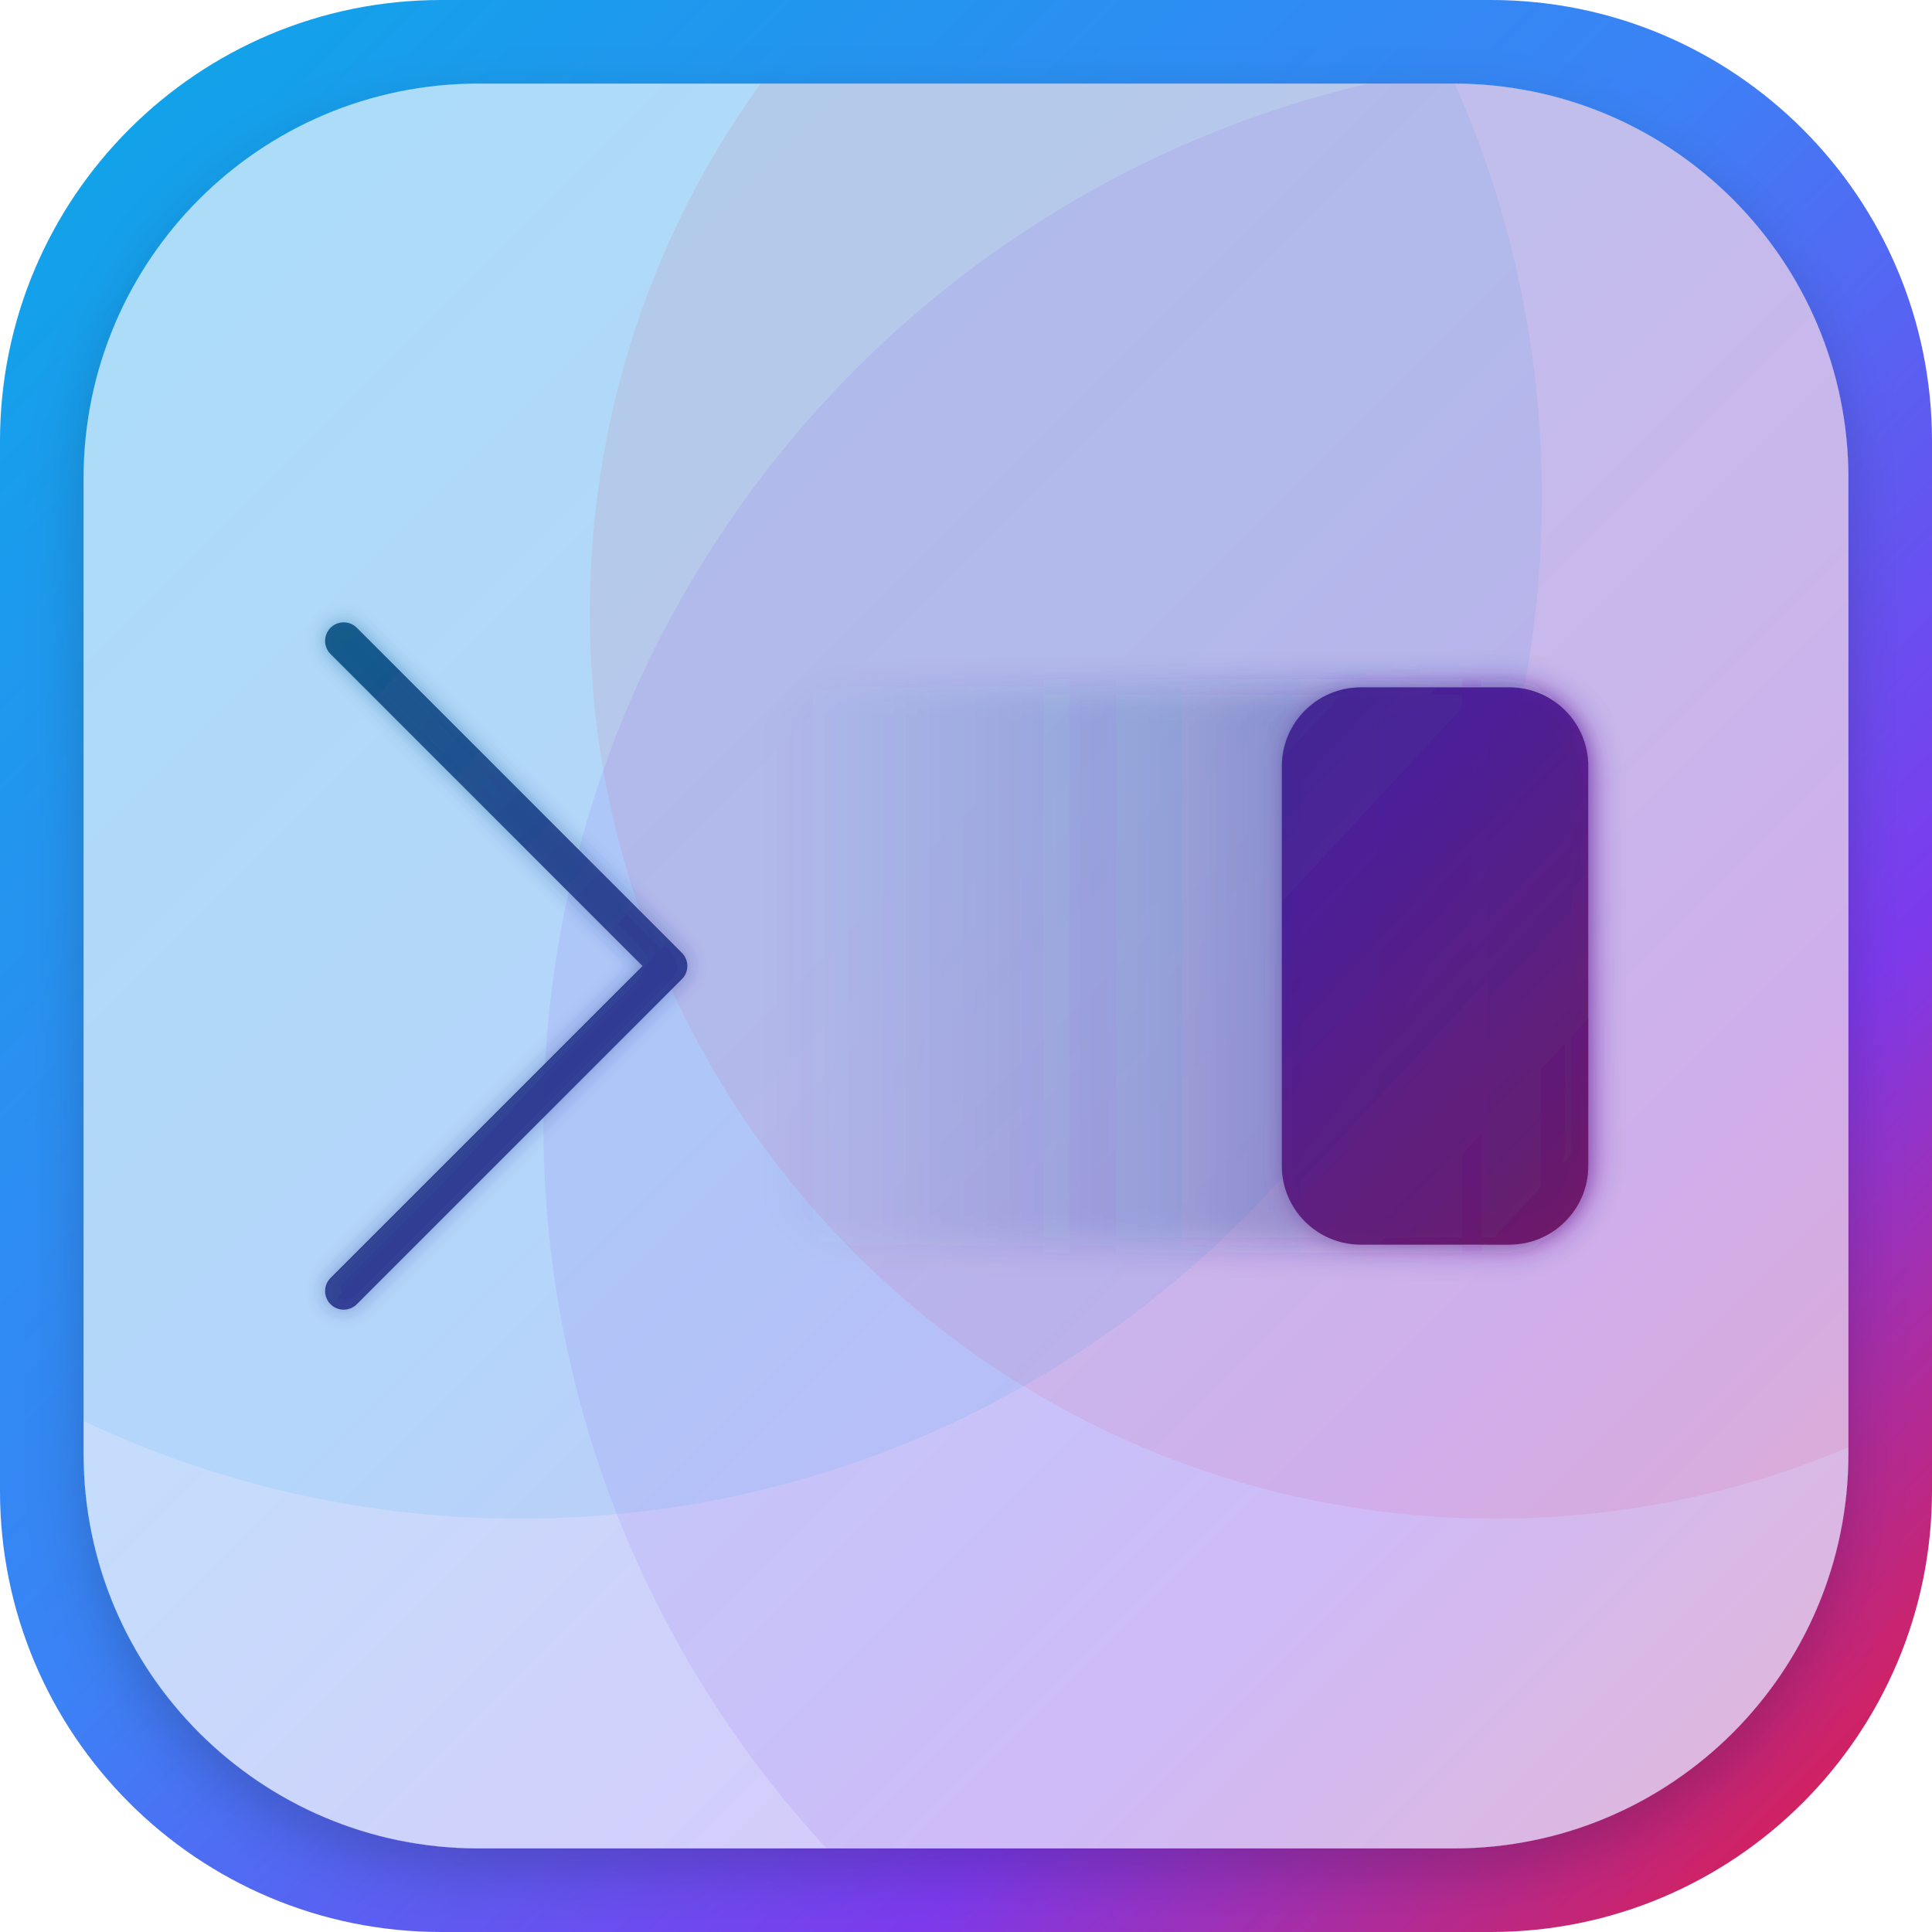
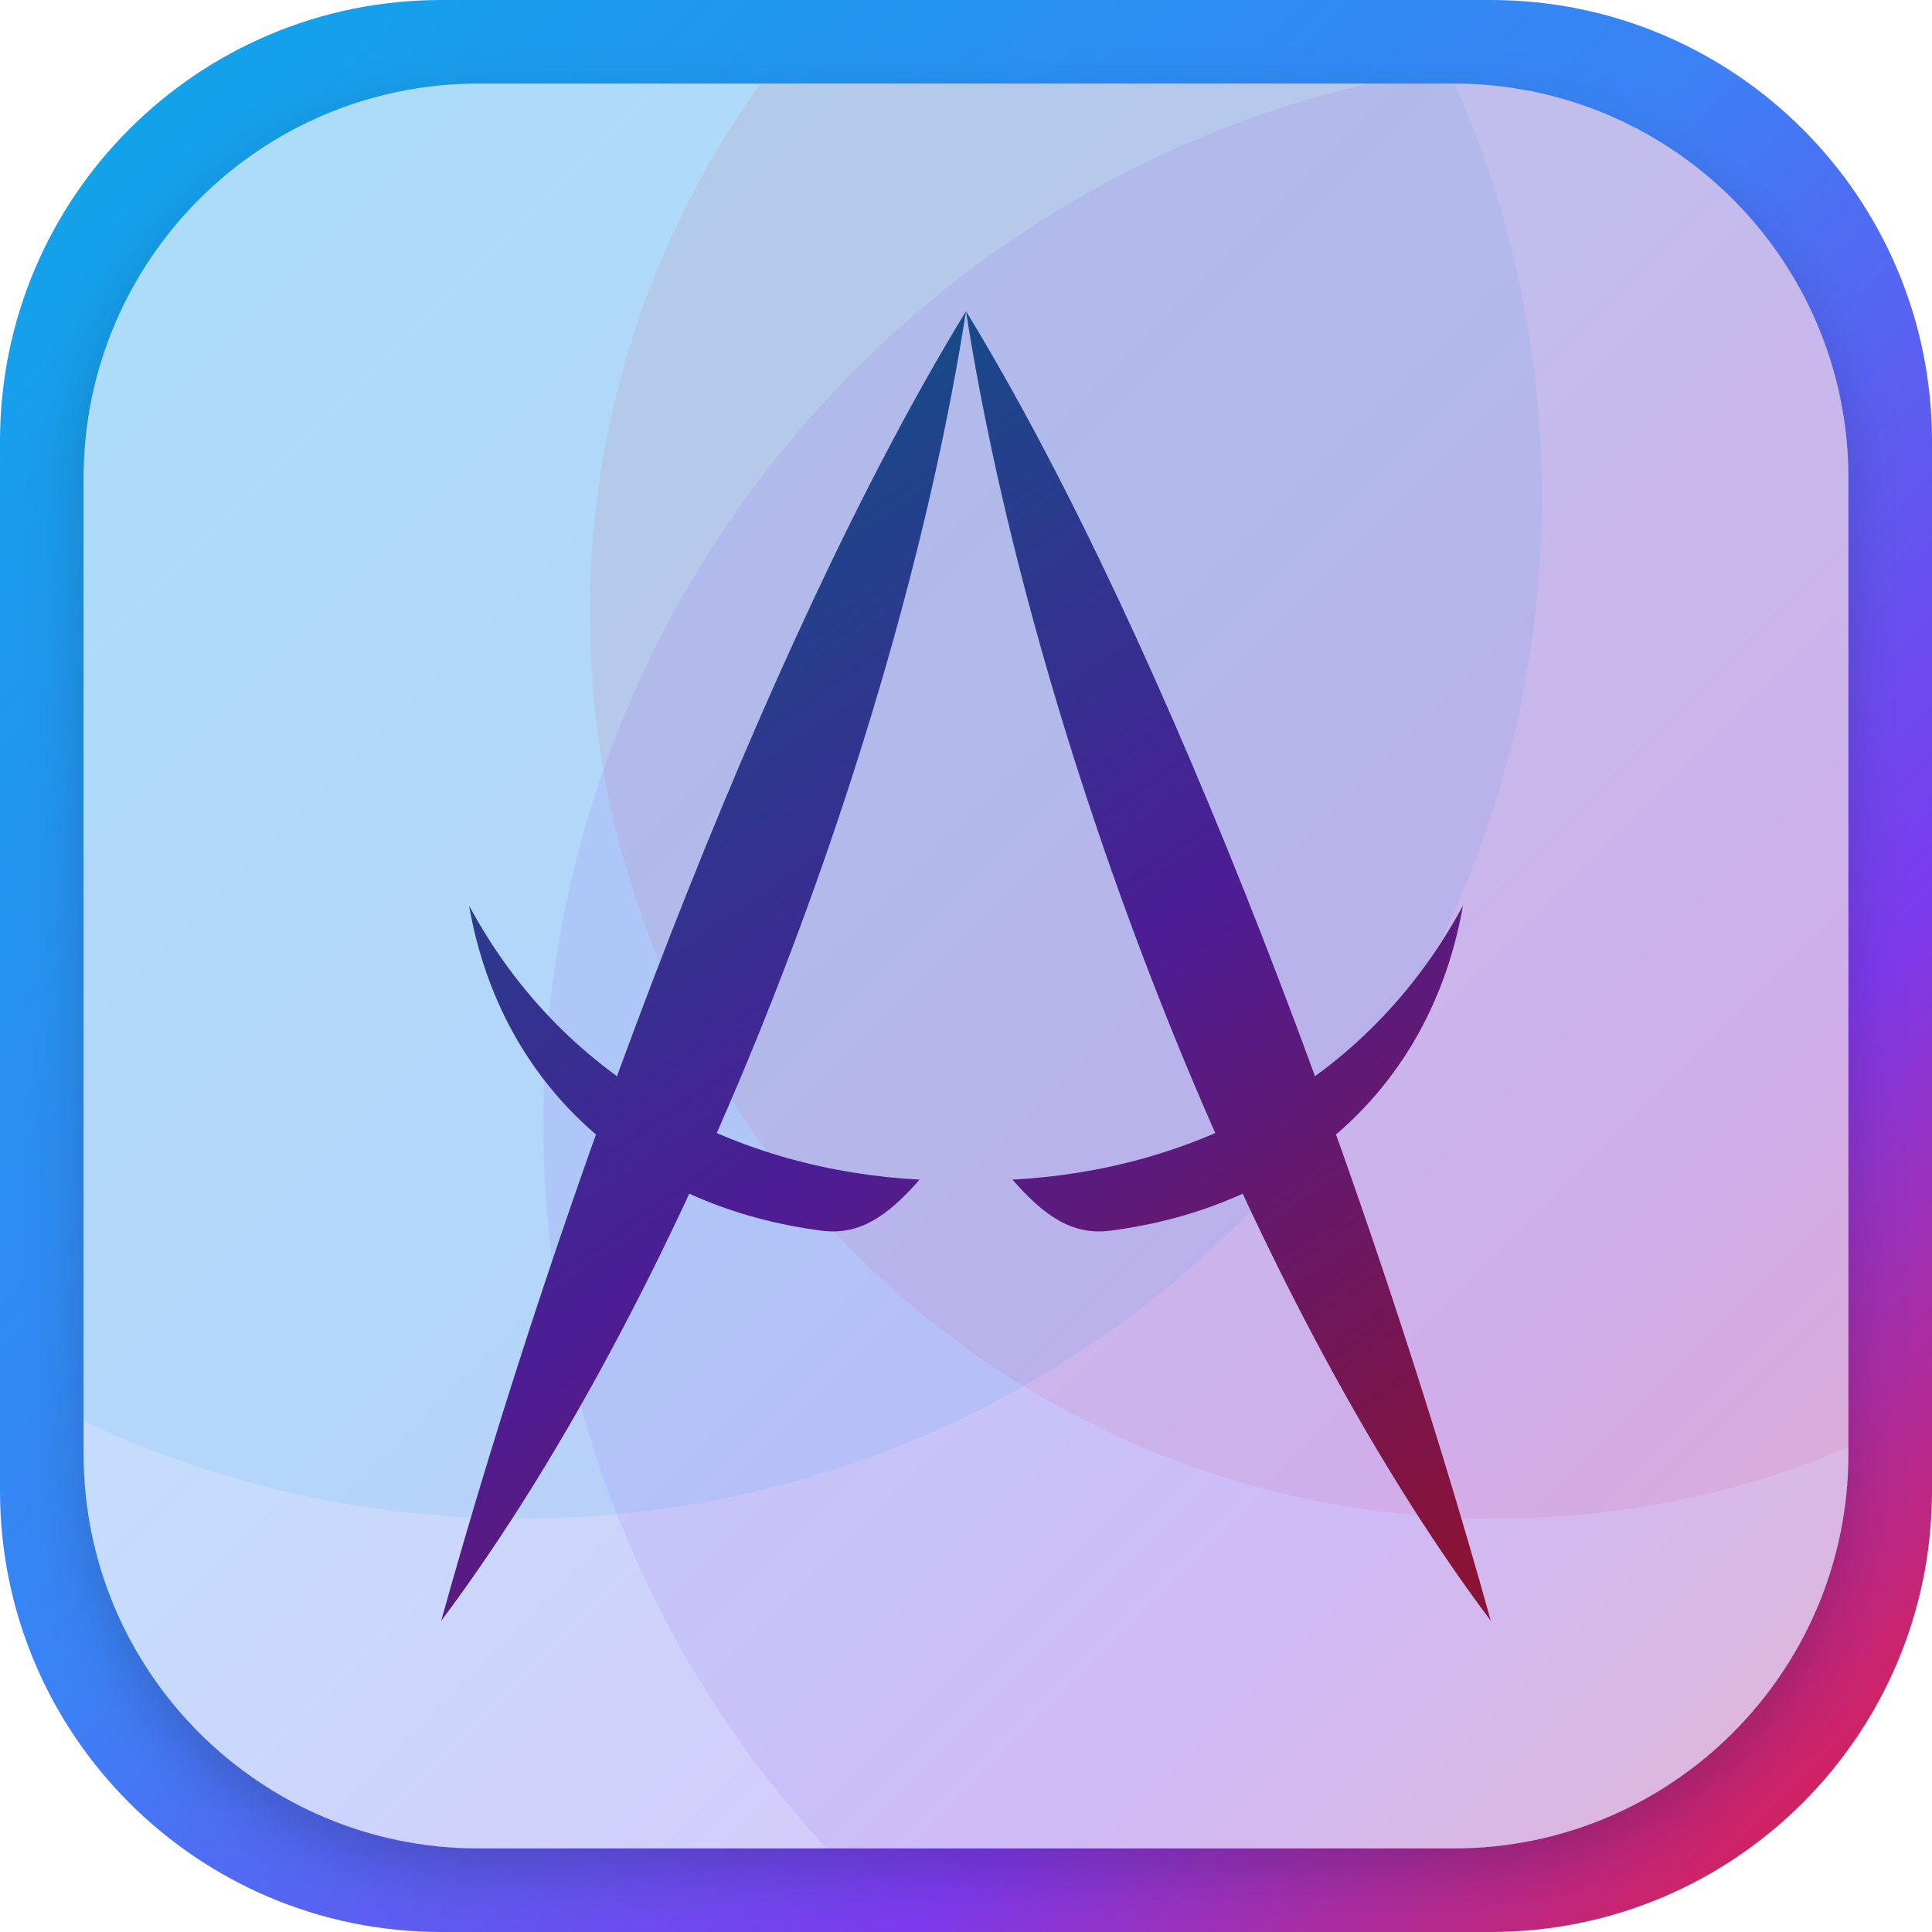
<svg xmlns="http://www.w3.org/2000/svg" width="1024" height="1024" viewBox="96 96 832 832" fill="none" role="img" aria-labelledby="title desc">
  <defs>
    <linearGradient id="gBorder" x1="120" y1="120" x2="904" y2="904" gradientUnits="userSpaceOnUse">
      <stop offset="0" stop-color="#0EA5E9" />
      <stop offset="0.45" stop-color="#3B82F6" />
      <stop offset="0.75" stop-color="#7C3AED" />
      <stop offset="1" stop-color="#E11D48" />
    </linearGradient>
    <linearGradient id="gBgLight" x1="120" y1="120" x2="904" y2="904" gradientUnits="userSpaceOnUse">
      <stop offset="0" stop-color="#BCE4F9" />
      <stop offset="0.45" stop-color="#C7DBFC" />
      <stop offset="0.75" stop-color="#D7C9FA" />
      <stop offset="1" stop-color="#F0C2D1" />
    </linearGradient>
-     <linearGradient id="gZones" x1="260" y1="300" x2="820" y2="820" gradientUnits="userSpaceOnUse">
+     <linearGradient id="gZones" x1="330" y1="250" x2="694" y2="780" gradientUnits="userSpaceOnUse">
      <stop offset="0" stop-color="#075985" />
      <stop offset="0.55" stop-color="#4C1D95" />
      <stop offset="1" stop-color="#881337" />
    </linearGradient>
-     <filter id="fGlowLight" x="-20%" y="-20%" width="140%" height="140%">
-       <feGaussianBlur stdDeviation="4" result="blur" />
-       <feColorMatrix in="blur" type="matrix" values="1 0 0 0 0                 0 1 0 0 0                 0 0 1 0 0                 0 0 0 0.45 0" result="glow" />
-       <feMerge>
-         <feMergeNode in="glow" />
-         <feMergeNode in="SourceGraphic" />
-       </feMerge>
-     </filter>
    <filter id="fPanelShadow" x="-20%" y="-20%" width="140%" height="140%">
      <feOffset dx="0" dy="10" in="SourceAlpha" result="off" />
      <feGaussianBlur stdDeviation="12" in="off" result="blur" />
      <feColorMatrix in="blur" type="matrix" values="0 0 0 0 0                 0 0 0 0 0                 0 0 0 0 0                 0 0 0 0.18 0" result="shadow" />
      <feMerge>
        <feMergeNode in="shadow" />
        <feMergeNode in="SourceGraphic" />
      </feMerge>
-     </filter>
-     <linearGradient id="gTrail" x1="424" y1="0" x2="780" y2="0" gradientUnits="userSpaceOnUse">
-       <stop offset="0" stop-color="#075985" stop-opacity="0" />
-       <stop offset="0.5" stop-color="#1E3A8A" stop-opacity="0.14" />
-       <stop offset="1" stop-color="#4C1D95" stop-opacity="0.45" />
-     </linearGradient>
-     <filter id="fTrail" x="-10%" y="-20%" width="120%" height="140%">
-       <feGaussianBlur stdDeviation="7" />
    </filter>
    <clipPath id="clip">
      <rect x="132" y="132" width="760" height="760" rx="170" />
    </clipPath>
  </defs>
  <rect x="96" y="96" width="832" height="832" rx="190" fill="url(#gBorder)" />
  <rect x="132" y="132" width="760" height="760" rx="170" fill="url(#gBgLight)" filter="url(#fPanelShadow)" />
  <g clip-path="url(#clip)">
    <circle cx="320" cy="310" r="440" fill="#0EA5E9" opacity="0.10" />
    <circle cx="790" cy="580" r="460" fill="#7C3AED" opacity="0.10" />
    <circle cx="740" cy="360" r="390" fill="#E11D48" opacity="0.08" />
-     <g filter="url(#fGlowLight)">
-       <path d="M244 372 L384 512 L244 652" stroke="url(#gZones)" stroke-width="16" stroke-linecap="round" stroke-linejoin="round" opacity="0.92" />
-       <rect x="424" y="392" width="356" height="240" rx="36" fill="url(#gTrail)" filter="url(#fTrail)" />
-       <rect x="648" y="392" width="132" height="240" rx="34" fill="url(#gZones)" opacity="0.95" />
+     <g fill="url(#gZones)">
+       <path d="M512 230 C484 410 394 650 286 794 C336 614 424 374 512 230 Z" />
+       <path d="M512 230 C600 374 688 614 738 794 C630 650 540 410 512 230 Z" />
+       <path d="M298 486 C340 564 416 600 492 604                C478 620 466 628 450 626                C372 616 312 566 298 486 Z" />
+       <path d="M532 604 C608 600 684 564 726 486                C712 566 652 616 574 626                C558 628 546 620 532 604 Z" />
    </g>
  </g>
</svg>
